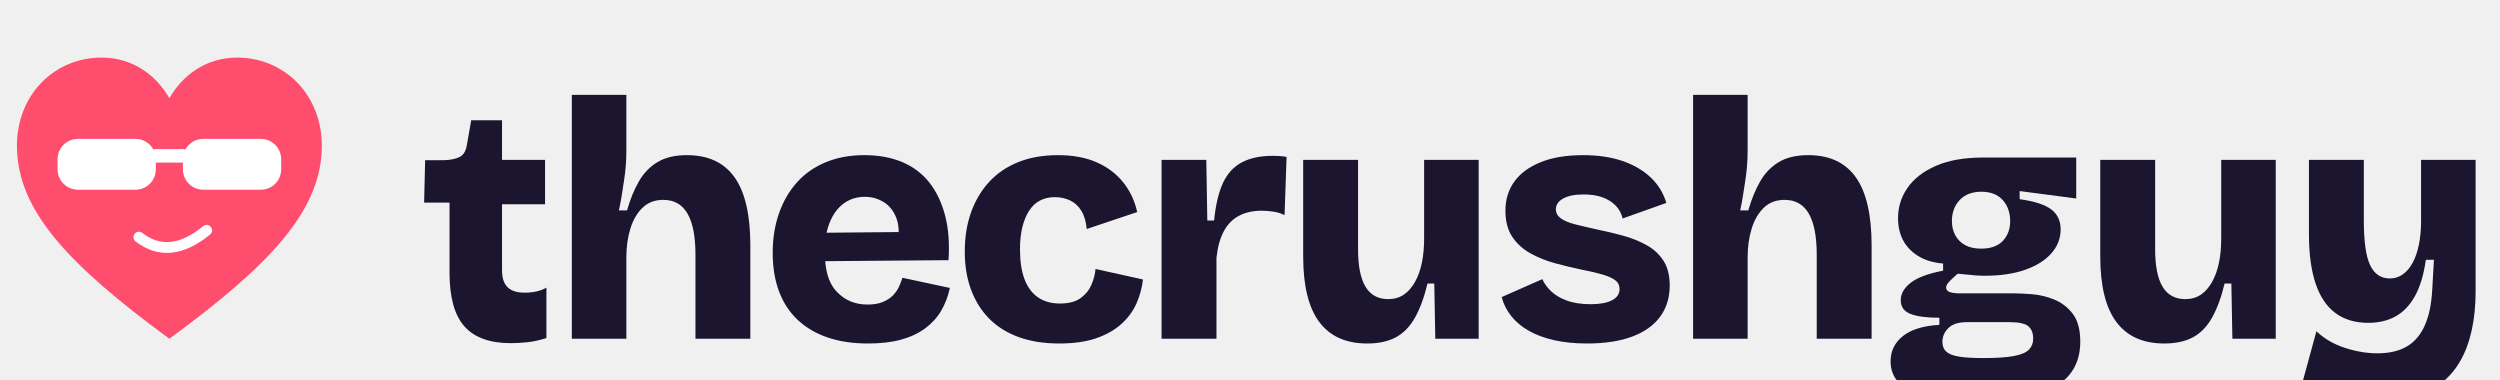
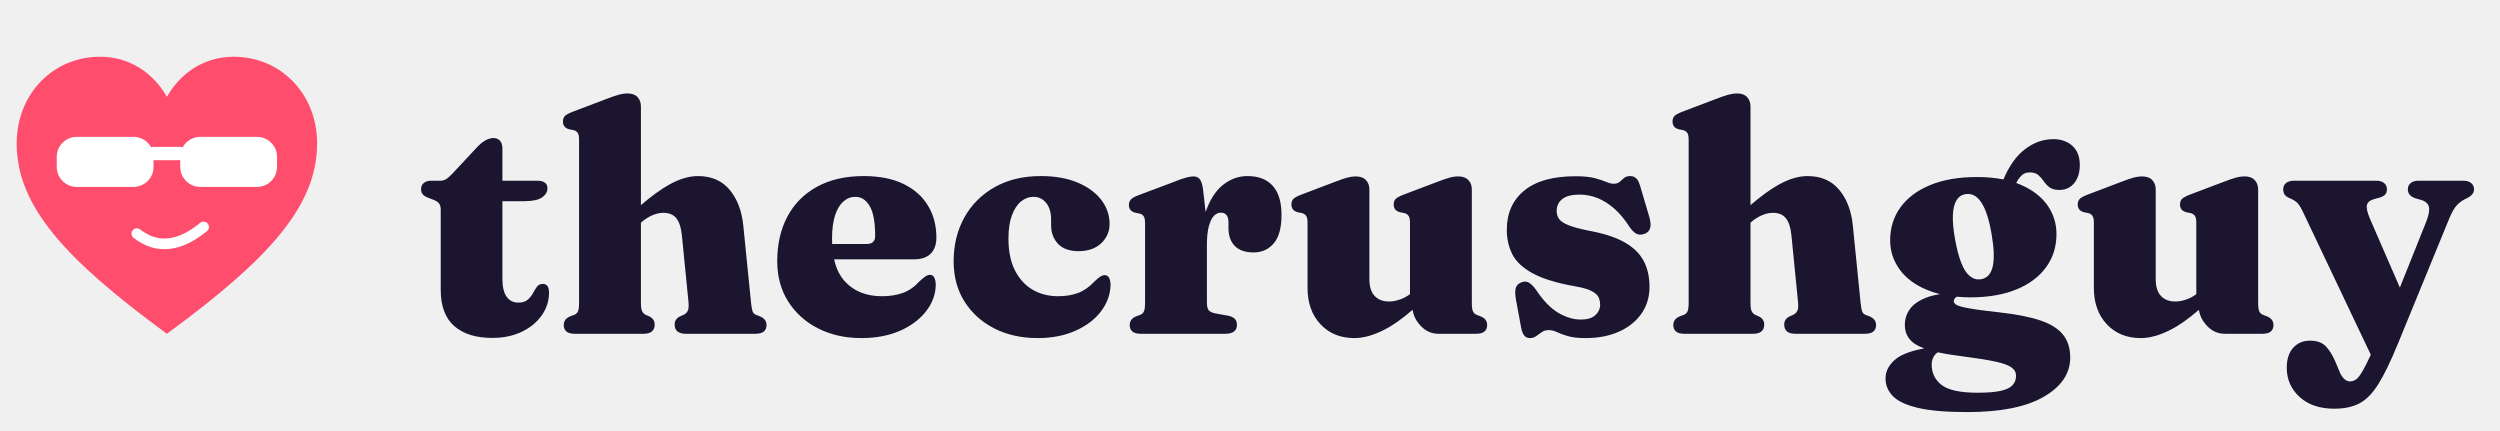
- <svg xmlns="http://www.w3.org/2000/svg" viewBox="0 0 738 112" width="738" height="112" role="img" aria-label="The Crush Guy">
-   <g transform="translate(0 10) scale(1.0)">
+ <svg xmlns="http://www.w3.org/2000/svg" viewBox="0 0 749 129" width="749" height="129" role="img" aria-label="The Crush Guy">
+   <g transform="translate(0 10)">
    <path d="M50 90 C20 68 5 52 5 33 C5 18 16 7 30 7 C39 7 46 12 50 19 C54 12 61 7 70 7 C84 7 95 18 95 33 C95 52 80 68 50 90 Z" fill="#FF4D6D" />
    <rect x="17" y="31" width="29" height="15" rx="6" fill="#FFFFFF" />
    <rect x="54" y="31" width="29" height="15" rx="6" fill="#FFFFFF" />
    <rect x="44" y="34" width="12" height="4" rx="2" fill="#FFFFFF" />
    <rect x="21" y="34" width="8" height="3" rx="1.5" fill="#FFFFFF" opacity="0.55" />
    <rect x="58" y="34" width="8" height="3" rx="1.5" fill="#FFFFFF" opacity="0.55" />
    <path d="M41 60 Q50 67 61 58" stroke="#FFFFFF" stroke-width="3.2" fill="none" stroke-linecap="round" />
  </g>
-   <path d="M150.8 101.3Q141.5 101.3 137.1 96.35Q132.7 91.4 132.7 80.5V59.8H125.2L125.5 47.3H130.9Q134.1 47.2 135.75 46.3Q137.4 45.4 137.8 42.9L139.1 35.5H148.2V47.2H160.9V60.3H148.2V79.8Q148.2 83.2 149.85 84.8Q151.5 86.4 154.9 86.4Q156.8 86.4 158.5 86.0Q160.2 85.6 161.3 84.9V99.8Q158.1 100.8 155.45 101.05Q152.8 101.3 150.8 101.3Z M168.8 100.0V28.0H184.9V44.5Q184.9 46.5 184.75 48.65Q184.6 50.8 184.25 53.05Q183.9 55.3 183.55 57.6Q183.2 59.9 182.7 62.1H185.1Q186.5 57.2 188.6 53.55Q190.7 49.9 194.1 47.85Q197.5 45.8 202.8 45.8Q212.2 45.8 216.85 52.35Q221.5 58.9 221.5 72.5V100.0H205.3V75.2Q205.3 67.1 202.95 63.05Q200.6 59.0 195.8 59.0Q192.1 59.0 189.7 61.3Q187.3 63.6 186.1 67.45Q184.9 71.3 184.9 76.0V100.0Z M256.2 101.4Q249.6 101.4 244.4 99.65Q239.2 97.9 235.55 94.5Q231.9 91.1 230 86.1Q228.1 81.1 228.1 74.6Q228.1 68.3 229.95 63.0Q231.8 57.7 235.25 53.85Q238.7 50.0 243.75 47.9Q248.8 45.8 255.1 45.8Q261.5 45.8 266.35 47.85Q271.2 49.9 274.35 53.9Q277.5 57.9 279.0 63.65Q280.5 69.4 280.0 76.8L243.6 77.1Q244.1 83.2 247.1 86.2Q250.6 89.9 256.1 89.9Q258.8 89.9 260.6 89.15Q262.4 88.4 263.55 87.25Q264.7 86.1 265.35 84.7Q266.0 83.3 266.4 82.0L280.4 85.0Q279.6 88.7 277.85 91.7Q276.1 94.7 273.15 96.9Q270.2 99.1 266.05 100.25Q261.9 101.4 256.2 101.4ZM244 68.7 265.3 68.5Q265.3 66.0 264.5 64.1Q263.2 61.0 260.7 59.55Q258.2 58.1 255.3 58.1Q251.8 58.1 249.15 60.0Q246.5 61.9 245 65.5Q244.4 66.9 244 68.7Z" fill="#1B1530" />
-   <path d="M312.7 101.4Q305.9 101.4 300.7 99.5Q295.5 97.6 292 94.05Q288.5 90.5 286.65 85.5Q284.8 80.5 284.8 74.3Q284.8 67.9 286.65 62.7Q288.5 57.5 292 53.7Q295.5 49.9 300.6 47.85Q305.7 45.8 312.3 45.8Q318.9 45.8 323.7 47.9Q328.5 50.0 331.55 53.8Q334.6 57.6 335.7 62.6L320.8 67.6Q320.5 64.3 319.2 62.2Q317.9 60.1 315.85 59.15Q313.8 58.2 311.4 58.2Q308.9 58.2 307.0 59.2Q305.1 60.2 303.8 62.2Q302.5 64.2 301.8 67.05Q301.1 69.9 301.1 73.6Q301.1 78.9 302.45 82.45Q303.8 86.0 306.45 87.8Q309.1 89.6 312.9 89.6Q316.8 89.6 319.0 88.0Q321.2 86.4 322.2 84.05Q323.2 81.7 323.4 79.4L337.4 82.5Q337.0 86.2 335.45 89.65Q333.9 93.1 330.9 95.75Q327.9 98.4 323.45 99.9Q319 101.4 312.7 101.4Z M342.9 100.0V47.2H356.1L356.4 65.1H358.4Q359.1 58.1 361.05 53.95Q363.0 49.8 366.65 47.9Q370.3 46.0 375.7 46.0Q376.5 46.0 377.5 46.05Q378.5 46.1 379.8 46.3L379.2 63.5Q377.6 62.7 375.75 62.45Q373.9 62.2 372.5 62.2Q368.6 62.2 365.75 63.7Q362.9 65.2 361.25 68.3Q359.6 71.4 359.1 76.1V100.0Z M403.6 101.4Q394.2 101.4 389.45 95.05Q384.7 88.7 384.7 75.7V47.2H400.9V73.6Q400.9 81.0 403.1 84.65Q405.3 88.3 409.8 88.3Q412.5 88.3 414.45 86.95Q416.4 85.6 417.75 83.15Q419.1 80.7 419.75 77.5Q420.4 74.3 420.4 70.5V47.2H436.5V100.0H423.7L423.4 83.7H421.4Q419.9 89.9 417.65 93.85Q415.4 97.8 412.0 99.6Q408.6 101.4 403.6 101.4Z M468.5 101.4Q463.2 101.4 458.9 100.45Q454.6 99.5 451.4 97.7Q448.2 95.9 446.15 93.35Q444.1 90.8 443.3 87.7L455.3 82.4Q456 84.1 457.75 85.85Q459.5 87.6 462.45 88.7Q465.4 89.8 469.6 89.8Q473.6 89.8 475.85 88.65Q478.1 87.5 478.1 85.3Q478.1 83.7 476.85 82.75Q475.6 81.8 473.1 81.05Q470.6 80.3 466.9 79.6Q463.1 78.8 459.2 77.75Q455.3 76.7 451.9 74.85Q448.5 73.0 446.45 69.95Q444.4 66.9 444.4 62.2Q444.4 57.3 447.0 53.65Q449.6 50.0 454.75 47.9Q459.9 45.8 467.3 45.8Q473.9 45.8 478.9 47.5Q483.9 49.2 487.25 52.35Q490.6 55.5 491.9 59.9L479 64.5Q478.5 62.3 476.95 60.7Q475.4 59.1 473.05 58.25Q470.7 57.4 467.5 57.4Q463.6 57.4 461.45 58.6Q459.3 59.8 459.3 61.8Q459.3 63.4 460.75 64.45Q462.2 65.5 464.9 66.2Q467.6 66.9 471.3 67.7Q475.2 68.5 479.05 69.55Q482.9 70.6 486.05 72.35Q489.2 74.1 491.05 76.95Q492.9 79.8 492.9 84.3Q492.9 89.6 490.1 93.45Q487.3 97.3 481.85 99.35Q476.4 101.4 468.5 101.4Z M499.8 100.0V28.0H515.9V44.5Q515.9 46.5 515.75 48.65Q515.6 50.8 515.25 53.05Q514.9 55.3 514.55 57.6Q514.2 59.9 513.7 62.1H516.1Q517.5 57.2 519.6 53.55Q521.7 49.9 525.1 47.85Q528.5 45.8 533.8 45.8Q543.2 45.8 547.85 52.35Q552.5 58.9 552.5 72.5V100.0H536.3V75.2Q536.3 67.1 533.95 63.05Q531.6 59.0 526.8 59.0Q523.1 59.0 520.7 61.3Q518.3 63.6 517.1 67.45Q515.9 71.3 515.9 76.0V100.0Z" fill="#1B1530" />
-   <path d="M583.4 118.5Q574.6 118.5 568.95 117.15Q563.3 115.8 560.7 113.15Q558.1 110.5 558.1 106.7Q558.1 102.1 561.75 99.2Q565.4 96.3 572.5 95.9V93.8Q567.0 93.8 564.05 92.7Q561.1 91.6 561.1 88.6Q561.1 85.8 564.0 83.5Q566.9 81.2 573.6 79.9V77.8Q567.5 77.3 563.9 73.75Q560.3 70.2 560.3 64.4Q560.3 59.5 563.1 55.45Q565.9 51.4 571.5 48.95Q577.1 46.5 585.5 46.5H612.9V58.6L596.2 56.4V58.8Q602.7 59.7 605.5 61.8Q608.3 63.9 608.3 67.7Q608.3 71.7 605.55 74.8Q602.8 77.9 597.8 79.65Q592.8 81.4 585.9 81.4Q584.7 81.4 583.25 81.3Q581.8 81.2 577.9 80.8Q576.3 82.2 575.4 83.15Q574.5 84.1 574.5 84.9Q574.5 85.5 575.0 85.9Q575.5 86.3 576.45 86.45Q577.4 86.6 578.5 86.6H594.6Q596.6 86.6 599.85 86.85Q603.1 87.1 606.35 88.4Q609.6 89.7 611.85 92.6Q614.1 95.5 614.1 100.9Q614.1 106.8 610.8 110.75Q607.5 114.7 600.7 116.6Q593.9 118.5 583.4 118.5ZM585.5 105.7Q591.3 105.7 594.5 105.1Q597.7 104.5 598.95 103.2Q600.2 101.9 600.2 100.0Q600.2 98.2 599.5 97.15Q598.8 96.1 597.7 95.7Q596.6 95.3 595.45 95.2Q594.3 95.1 593.5 95.1H580.6Q576.9 95.1 575.15 96.85Q573.4 98.6 573.4 100.9Q573.4 102.8 574.6 103.85Q575.8 104.9 578.45 105.3Q581.1 105.7 585.5 105.7ZM584.8 73.4Q589.1 73.4 591.25 71.1Q593.4 68.8 593.4 65.3Q593.4 61.5 591.2 59.05Q589.0 56.6 584.9 56.6Q580.8 56.6 578.5 59.05Q576.2 61.5 576.2 65.3Q576.2 67.6 577.2 69.45Q578.2 71.3 580.1 72.35Q582.0 73.4 584.8 73.4Z M638.9 101.4Q629.5 101.4 624.75 95.05Q620.0 88.7 620.0 75.7V47.2H636.2V73.6Q636.2 81.0 638.4 84.65Q640.6 88.3 645.1 88.3Q647.8 88.3 649.75 86.95Q651.7 85.6 653.05 83.15Q654.4 80.7 655.05 77.5Q655.7 74.3 655.7 70.5V47.2H671.8V100.0H659.0L658.7 83.7H656.7Q655.2 89.9 652.95 93.85Q650.7 97.8 647.3 99.6Q643.9 101.4 638.9 101.4Z M702.5 118.4Q698.5 118.4 694.3 117.7Q690.1 117.0 686.35 115.65Q682.6 114.3 679.9 112.1L683.8 97.8Q687.3 101.1 692.25 102.7Q697.2 104.3 701.8 104.3Q707.1 104.3 710.55 102.25Q714.0 100.2 715.85 95.95Q717.7 91.7 718.0 85.4L718.5 76.7H716.1Q715.2 83.2 712.95 87.3Q710.7 91.4 707.25 93.35Q703.8 95.3 699.1 95.3Q693.3 95.3 689.4 92.4Q685.5 89.5 683.55 83.65Q681.6 77.8 681.6 69.1V47.2H697.8V65.1Q697.8 74.3 699.65 78.25Q701.5 82.2 705.5 82.2Q707.6 82.2 709.3 81.0Q711.0 79.8 712.2 77.6Q713.4 75.4 714.05 72.25Q714.7 69.1 714.7 65.2V47.2H730.8V86.0Q730.8 92.3 729.65 97.5Q728.5 102.7 726.25 106.6Q724.0 110.5 720.6 113.15Q717.2 115.8 712.7 117.1Q708.2 118.4 702.5 118.4Z" fill="#1B1530" />
+   <path d="M129.93 59.88 128.21 59.21Q127.15 58.83 126.65 58.21Q126.15 57.59 126.15 56.72Q126.15 55.48 126.99 54.81Q127.82 54.14 129.16 54.14H131.89Q132.85 54.14 133.62 53.68Q134.38 53.23 135.53 52.03L142.81 44.23Q144.2 42.74 145.44 42.05Q146.69 41.36 147.84 41.36Q149.08 41.36 149.8 42.17Q150.52 42.98 150.52 44.56V54.14H161.05Q162.44 54.14 163.23 54.71Q164.02 55.29 164.02 56.39Q164.02 58.02 162.41 59.14Q160.81 60.27 157.12 60.27H150.52V83.58Q150.52 87.07 151.76 88.87Q153.01 90.66 155.3 90.66Q157.07 90.66 158.06 89.83Q159.04 88.99 159.64 87.89Q160.23 86.79 160.86 85.93Q161.48 85.06 162.58 85.06Q163.44 85.02 163.97 85.64Q164.49 86.26 164.49 87.74Q164.45 91.48 162.27 94.54Q160.09 97.61 156.26 99.43Q152.43 101.24 147.5 101.24Q140.13 101.24 136.08 97.68Q132.04 94.11 132.04 86.84V62.85Q132.04 61.56 131.53 60.94Q131.03 60.31 129.93 59.88ZM192.02 31.93V61.46Q196.81 57.35 200.45 55.34Q205.09 52.75 209.11 52.75Q215.19 52.75 218.64 56.91Q222.09 61.08 222.71 67.78L225.01 90.66Q225.2 92.44 225.44 93.2Q225.68 93.97 226.44 94.3L227.69 94.78Q228.69 95.21 229.17 95.86Q229.65 96.51 229.65 97.41Q229.65 98.61 228.86 99.31Q228.07 100 226.3 100H205.52Q202.12 100 202.12 97.22Q202.12 95.64 203.65 94.83L204.85 94.3Q205.62 93.92 206.02 93.18Q206.43 92.44 206.29 90.66L204.28 70.41Q203.94 67.06 202.65 65.41Q201.36 63.76 198.72 63.76Q197.14 63.76 195.42 64.5Q193.7 65.24 192.12 66.63L192.02 66.73V90.66Q192.02 92.48 192.36 93.2Q192.69 93.92 193.41 94.3L194.61 94.83Q196.14 95.64 196.14 97.22Q196.14 100 192.79 100H172.2Q170.48 100 169.69 99.31Q168.9 98.61 168.9 97.41Q168.9 96.51 169.35 95.86Q169.81 95.21 170.81 94.78L172.11 94.3Q172.87 93.97 173.18 93.23Q173.49 92.48 173.49 90.66V41.88Q173.49 40.45 173.11 39.85Q172.73 39.25 171.91 39.01L170.48 38.72Q169.52 38.44 169.09 37.86Q168.66 37.29 168.66 36.43Q168.66 35.37 169.23 34.77Q169.81 34.18 171.39 33.55L181.73 29.63Q183.98 28.77 185.37 28.38Q186.76 28 188.05 28Q190.01 28 191.02 29.1Q192.02 30.2 192.02 31.93ZM280.54 71.18Q280.54 74.29 278.84 75.99Q277.14 77.69 273.93 77.69H249.9Q250.86 82 253.35 84.54Q257.37 88.75 264.26 88.75Q267.71 88.75 270.46 87.77Q273.21 86.79 275.46 84.3Q276.71 83.15 277.35 82.74Q278 82.34 278.62 82.34Q279.53 82.34 279.94 83.22Q280.35 84.11 280.35 85.35Q280.3 89.56 277.47 93.23Q274.65 96.89 269.65 99.09Q264.64 101.29 258.04 101.29Q250.86 101.29 245.16 98.42Q239.46 95.55 236.16 90.35Q232.86 85.16 232.86 78.27Q232.86 70.61 235.9 64.89Q238.94 59.16 244.75 55.96Q250.57 52.75 258.76 52.75Q265.89 52.75 270.75 55.14Q275.61 57.54 278.07 61.68Q280.54 65.82 280.54 71.18ZM259.62 73.1Q262.2 73.1 262.2 70.7Q262.2 64.53 260.57 61.75Q258.95 58.97 256.27 58.97Q254.26 58.97 252.68 60.36Q251.1 61.75 250.19 64.53Q249.28 67.3 249.28 71.47Q249.28 72.28 249.32 73.1Z" fill="#1B1530" />
+   <path d="M332.43 67.11Q332.43 70.51 329.92 72.88Q327.4 75.25 323.14 75.25Q319.07 75.25 316.99 73.05Q314.91 70.85 314.91 67.4V65.77Q314.91 62.66 313.45 60.82Q311.99 58.97 309.6 58.97Q307.59 58.97 305.89 60.36Q304.19 61.75 303.16 64.53Q302.13 67.3 302.13 71.47Q302.13 77.16 304.07 80.99Q306.01 84.82 309.36 86.79Q312.71 88.75 317.02 88.75Q320.37 88.75 322.98 87.77Q325.59 86.79 327.84 84.39Q329.03 83.24 329.7 82.84Q330.37 82.43 330.99 82.43Q331.9 82.43 332.31 83.29Q332.72 84.15 332.72 85.4Q332.62 89.66 329.85 93.3Q327.07 96.94 322.16 99.11Q317.26 101.29 310.84 101.29Q303.61 101.29 297.94 98.42Q292.27 95.55 288.99 90.38Q285.71 85.21 285.71 78.27Q285.71 70.94 288.91 65.17Q292.12 59.4 297.99 56.08Q303.85 52.75 311.85 52.75Q318.21 52.75 322.83 54.69Q327.45 56.63 329.94 59.88Q332.43 63.14 332.43 67.11ZM360.44 56.77 361.2 63.52Q361.44 62.8 361.73 62.13Q363.64 57.39 366.83 55.07Q370.01 52.75 373.74 52.75Q378.68 52.75 381.31 55.67Q383.94 58.59 383.94 64.38Q383.94 70.18 381.62 72.9Q379.3 75.63 375.61 75.63Q371.83 75.63 369.94 73.69Q368.05 71.76 368.05 68.31V66.39Q368 65.1 367.45 64.41Q366.9 63.71 365.75 63.71Q364.6 63.71 363.67 64.69Q362.73 65.68 362.16 67.81Q361.59 69.94 361.59 73.43V90.66Q361.59 92.24 362.09 92.91Q362.59 93.59 364.22 93.92L368 94.59Q369.29 94.88 369.94 95.52Q370.59 96.17 370.59 97.37Q370.59 98.61 369.72 99.31Q368.86 100 367.19 100H341.77Q340.04 100 339.25 99.31Q338.46 98.61 338.46 97.41Q338.46 96.51 338.92 95.86Q339.37 95.21 340.38 94.78L341.67 94.3Q342.44 93.97 342.75 93.23Q343.06 92.48 343.06 90.71V66.87Q343.06 65.44 342.68 64.84Q342.29 64.24 341.48 64L340.04 63.71Q339.09 63.43 338.65 62.85Q338.22 62.28 338.22 61.41Q338.22 60.41 338.82 59.76Q339.42 59.12 340.95 58.54L351.01 54.76Q354.07 53.52 355.43 53.18Q356.8 52.85 357.56 52.85Q358.81 52.85 359.48 53.73Q360.15 54.62 360.44 56.77ZM391.74 86.26V66.73Q391.74 65.29 391.34 64.69Q390.93 64.1 390.16 63.86L388.73 63.57Q387.77 63.28 387.34 62.71Q386.91 62.13 386.91 61.27Q386.91 60.22 387.48 59.62Q388.06 59.02 389.64 58.4L399.98 54.47Q402.32 53.56 403.69 53.2Q405.05 52.85 406.11 52.85Q408.21 52.85 409.24 53.95Q410.27 55.05 410.27 56.77V83.63Q410.27 86.98 411.83 88.65Q413.38 90.33 416.16 90.33Q417.84 90.33 419.75 89.61Q421.14 89.09 422.43 88.13V66.73Q422.43 65.29 422.02 64.69Q421.62 64.1 420.8 63.86L419.37 63.57Q418.41 63.28 417.98 62.71Q417.55 62.13 417.55 61.27Q417.55 60.22 418.12 59.62Q418.7 59.02 420.28 58.4L430.66 54.47Q432.87 53.61 434.26 53.23Q435.64 52.85 436.94 52.85Q438.9 52.85 439.93 53.95Q440.96 55.05 440.96 56.77V90.66Q440.96 92.48 441.27 93.23Q441.58 93.97 442.35 94.3L443.59 94.78Q444.64 95.21 445.1 95.86Q445.55 96.51 445.55 97.41Q445.55 98.61 444.76 99.31Q443.97 100 442.25 100H430.9Q427.74 100 425.4 97.37Q423.63 95.4 423.2 92.82Q418.46 96.94 414.72 98.8Q409.84 101.29 405.77 101.29Q399.5 101.29 395.62 97.15Q391.74 93.01 391.74 86.26ZM473.65 95.74Q476.53 95.74 477.96 94.42Q479.4 93.11 479.4 91.24Q479.4 90.09 478.94 89.09Q478.49 88.08 476.93 87.24Q475.38 86.4 472.17 85.83Q463.7 84.35 459.22 81.9Q454.74 79.46 453.09 76.18Q451.44 72.9 451.44 68.84Q451.44 61.37 456.68 57.08Q461.93 52.8 472.03 52.8Q475.57 52.8 477.7 53.35Q479.83 53.9 481.15 54.47Q482.46 55.05 483.47 55.05Q484.62 55.05 485.26 54.47Q485.91 53.9 486.58 53.32Q487.25 52.75 488.45 52.75Q489.4 52.75 490.15 53.37Q490.89 53.99 491.37 55.67L494 64.53Q494.72 66.78 494.43 68.14Q494.14 69.51 492.76 70.03Q491.37 70.56 490.34 70.06Q489.31 69.55 488.3 68.12Q486.15 64.72 483.71 62.56Q481.27 60.41 478.66 59.36Q476.05 58.3 473.18 58.3Q469.78 58.3 468.08 59.62Q466.38 60.94 466.38 63.19Q466.38 64.53 467.07 65.56Q467.77 66.59 469.87 67.45Q471.98 68.31 476.05 69.12Q482.85 70.37 486.8 72.64Q490.74 74.91 492.47 78.22Q494.19 81.52 494.19 85.93Q494.19 90.57 491.73 94.04Q489.26 97.51 484.95 99.4Q480.64 101.29 475.14 101.29Q471.69 101.29 469.7 100.69Q467.72 100.1 466.45 99.5Q465.18 98.9 463.98 98.9Q462.79 98.9 461.93 99.5Q461.06 100.1 460.25 100.69Q459.44 101.29 458.34 101.29Q457.38 101.29 456.73 100.6Q456.09 99.9 455.75 98.23L454.17 89.71Q453.79 87.41 454.12 86.28Q454.46 85.16 455.7 84.63Q457.04 84.06 458.07 84.68Q459.1 85.3 460.2 86.84Q463.46 91.72 466.88 93.73Q470.3 95.74 473.65 95.74ZM524.45 31.93V61.46Q529.23 57.35 532.87 55.34Q537.52 52.75 541.54 52.75Q547.62 52.75 551.06 56.91Q554.51 61.08 555.13 67.78L557.43 90.66Q557.62 92.44 557.86 93.2Q558.1 93.97 558.87 94.3L560.11 94.78Q561.12 95.21 561.6 95.86Q562.07 96.51 562.07 97.41Q562.07 98.61 561.28 99.31Q560.49 100 558.72 100H537.95Q534.55 100 534.55 97.22Q534.55 95.64 536.08 94.83L537.28 94.3Q538.04 93.92 538.45 93.18Q538.86 92.44 538.71 90.66L536.7 70.41Q536.37 67.06 535.07 65.41Q533.78 63.76 531.15 63.76Q529.57 63.76 527.85 64.5Q526.12 65.24 524.54 66.63L524.45 66.73V90.66Q524.45 92.48 524.78 93.2Q525.12 93.92 525.84 94.3L527.03 94.83Q528.56 95.64 528.56 97.22Q528.56 100 525.21 100H504.63Q502.9 100 502.11 99.31Q501.32 98.61 501.32 97.41Q501.32 96.51 501.78 95.86Q502.23 95.21 503.24 94.78L504.53 94.3Q505.3 93.97 505.61 93.23Q505.92 92.48 505.92 90.66V41.88Q505.92 40.45 505.54 39.85Q505.15 39.25 504.34 39.01L502.9 38.72Q501.95 38.44 501.52 37.86Q501.09 37.29 501.09 36.43Q501.09 35.37 501.66 34.77Q502.23 34.18 503.81 33.55L514.15 29.63Q516.4 28.77 517.79 28.38Q519.18 28 520.47 28Q522.44 28 523.44 29.1Q524.45 30.2 524.45 31.93Z" fill="#1B1530" />
+   <path d="M599.08 93.59Q592.52 92.87 589.62 92.32Q586.73 91.77 586.03 91.26Q585.34 90.76 585.34 90.28Q585.34 89.76 585.77 89.28Q585.96 89.09 586.25 88.89Q588.16 89.09 590.27 89.09Q598.31 89.09 604.11 86.72Q609.9 84.35 613.01 80.06Q616.12 75.78 616.12 70.13Q616.12 65.29 613.35 61.41Q610.57 57.54 605.26 55.29Q604.68 55.05 604.06 54.81Q604.68 53.61 605.26 52.99Q606.36 51.65 608.08 51.65Q609.76 51.65 610.66 52.44Q611.57 53.23 612.29 54.28Q613.01 55.34 614.04 56.12Q615.07 56.91 616.98 56.91Q619.76 56.91 621.44 54.86Q623.11 52.8 623.11 49.45Q623.11 45.71 620.89 43.7Q618.66 41.69 615.16 41.69Q610.66 41.69 606.74 44.66Q602.81 47.63 600.23 53.76Q596.59 53.04 592.19 53.04Q584.19 53.04 578.37 55.41Q572.56 57.78 569.42 62.06Q566.29 66.35 566.29 71.99Q566.29 76.78 569.09 80.68Q571.89 84.59 577.3 86.84Q579.12 87.6 581.22 88.13Q578.78 88.51 577.06 89.18Q573.61 90.57 572.15 92.68Q570.69 94.78 570.69 97.32Q570.69 99.9 572.18 101.68Q573.42 103.26 576.48 104.36Q570.84 105.46 568.3 107.32Q564.9 109.91 564.9 113.4Q564.9 116.37 567.08 118.65Q569.26 120.92 574.59 122.19Q579.93 123.46 589.31 123.46Q604.44 123.46 612.34 118.86Q620.24 114.27 620.24 107.13Q620.24 103.06 618.16 100.36Q616.07 97.65 611.43 96.05Q606.79 94.45 599.08 93.59ZM588.93 58.16Q591.71 57.73 593.65 60.72Q595.59 63.71 596.69 70.18Q597.79 76.59 597 79.92Q596.21 83.24 593.43 83.68Q591.61 83.91 590.13 82.69Q588.64 81.47 587.57 78.7Q586.49 75.92 585.72 71.61Q584.96 67.35 585.08 64.45Q585.2 61.56 586.18 59.98Q587.16 58.4 588.93 58.16ZM580.6 105.55Q583.9 106.27 588.64 106.85Q594.53 107.61 597.91 108.35Q601.28 109.1 602.65 110.08Q604.01 111.06 604.01 112.59Q604.01 114.22 602.98 115.37Q601.95 116.52 599.46 117.09Q596.97 117.66 592.52 117.66Q584.77 117.66 581.75 115.37Q578.73 113.07 578.73 109.19Q578.73 107.9 579.4 106.75Q579.88 105.98 580.6 105.55ZM627.32 86.26V66.73Q627.32 65.29 626.92 64.69Q626.51 64.1 625.74 63.86L624.31 63.57Q623.35 63.28 622.92 62.71Q622.49 62.13 622.49 61.27Q622.49 60.22 623.06 59.62Q623.64 59.02 625.22 58.4L635.56 54.47Q637.9 53.56 639.27 53.2Q640.63 52.85 641.69 52.85Q643.79 52.85 644.82 53.95Q645.85 55.05 645.85 56.77V83.63Q645.85 86.98 647.41 88.65Q648.96 90.33 651.74 90.33Q653.41 90.33 655.33 89.61Q656.72 89.09 658.01 88.13V66.73Q658.01 65.29 657.6 64.69Q657.2 64.1 656.38 63.86L654.95 63.57Q653.99 63.28 653.56 62.71Q653.13 62.13 653.13 61.27Q653.13 60.22 653.7 59.62Q654.28 59.02 655.86 58.4L666.24 54.47Q668.45 53.61 669.84 53.23Q671.22 52.85 672.52 52.85Q674.48 52.85 675.51 53.95Q676.54 55.05 676.54 56.77V90.66Q676.54 92.48 676.85 93.23Q677.16 93.97 677.93 94.3L679.17 94.78Q680.22 95.21 680.68 95.86Q681.13 96.51 681.13 97.41Q681.13 98.61 680.34 99.31Q679.55 100 677.83 100H666.48Q663.32 100 660.98 97.37Q659.21 95.4 658.78 92.82Q654.04 96.94 650.3 98.8Q645.42 101.29 641.35 101.29Q635.08 101.29 631.2 97.15Q627.32 93.01 627.32 86.26ZM710.29 106.27 689.8 63.14Q688.94 61.37 688.1 60.62Q687.26 59.88 685.82 59.31Q684.87 58.88 684.46 58.28Q684.05 57.68 684.05 56.72Q684.05 55.53 684.91 54.83Q685.78 54.14 687.26 54.14H711.96Q713.4 54.14 714.26 54.83Q715.12 55.53 715.12 56.72Q715.12 57.68 714.6 58.28Q714.07 58.88 712.87 59.21L711.44 59.6Q709.47 60.12 709.14 61.39Q708.8 62.66 710.1 65.68L719 86.16L726.85 66.54Q728.05 63.52 727.71 62.01Q727.38 60.51 725.32 59.88L723.64 59.4Q722.49 59.02 721.94 58.35Q721.39 57.68 721.39 56.72Q721.39 55.53 722.26 54.83Q723.12 54.14 724.55 54.14H738.01Q739.49 54.14 740.35 54.83Q741.21 55.53 741.21 56.72Q741.21 57.54 740.73 58.16Q740.26 58.78 739.15 59.36Q737.29 60.17 736.07 61.49Q734.85 62.8 733.65 65.82L718.38 103.06Q715.22 110.77 712.61 114.98Q710 119.2 706.94 120.82Q703.87 122.45 699.37 122.45Q692.81 122.45 688.96 118.93Q685.11 115.41 685.11 110.15Q685.11 106.37 687.02 104.21Q688.94 102.06 692.1 102.06Q695.26 102.06 696.91 103.85Q698.56 105.65 699.8 108.66L700.71 110.82Q701.29 112.45 702.17 113.36Q703.06 114.27 704.06 114.27Q705.02 114.27 705.88 113.67Q706.74 113.07 707.89 111.06Q708.85 109.43 710.29 106.27Z" fill="#1B1530" />
</svg>
